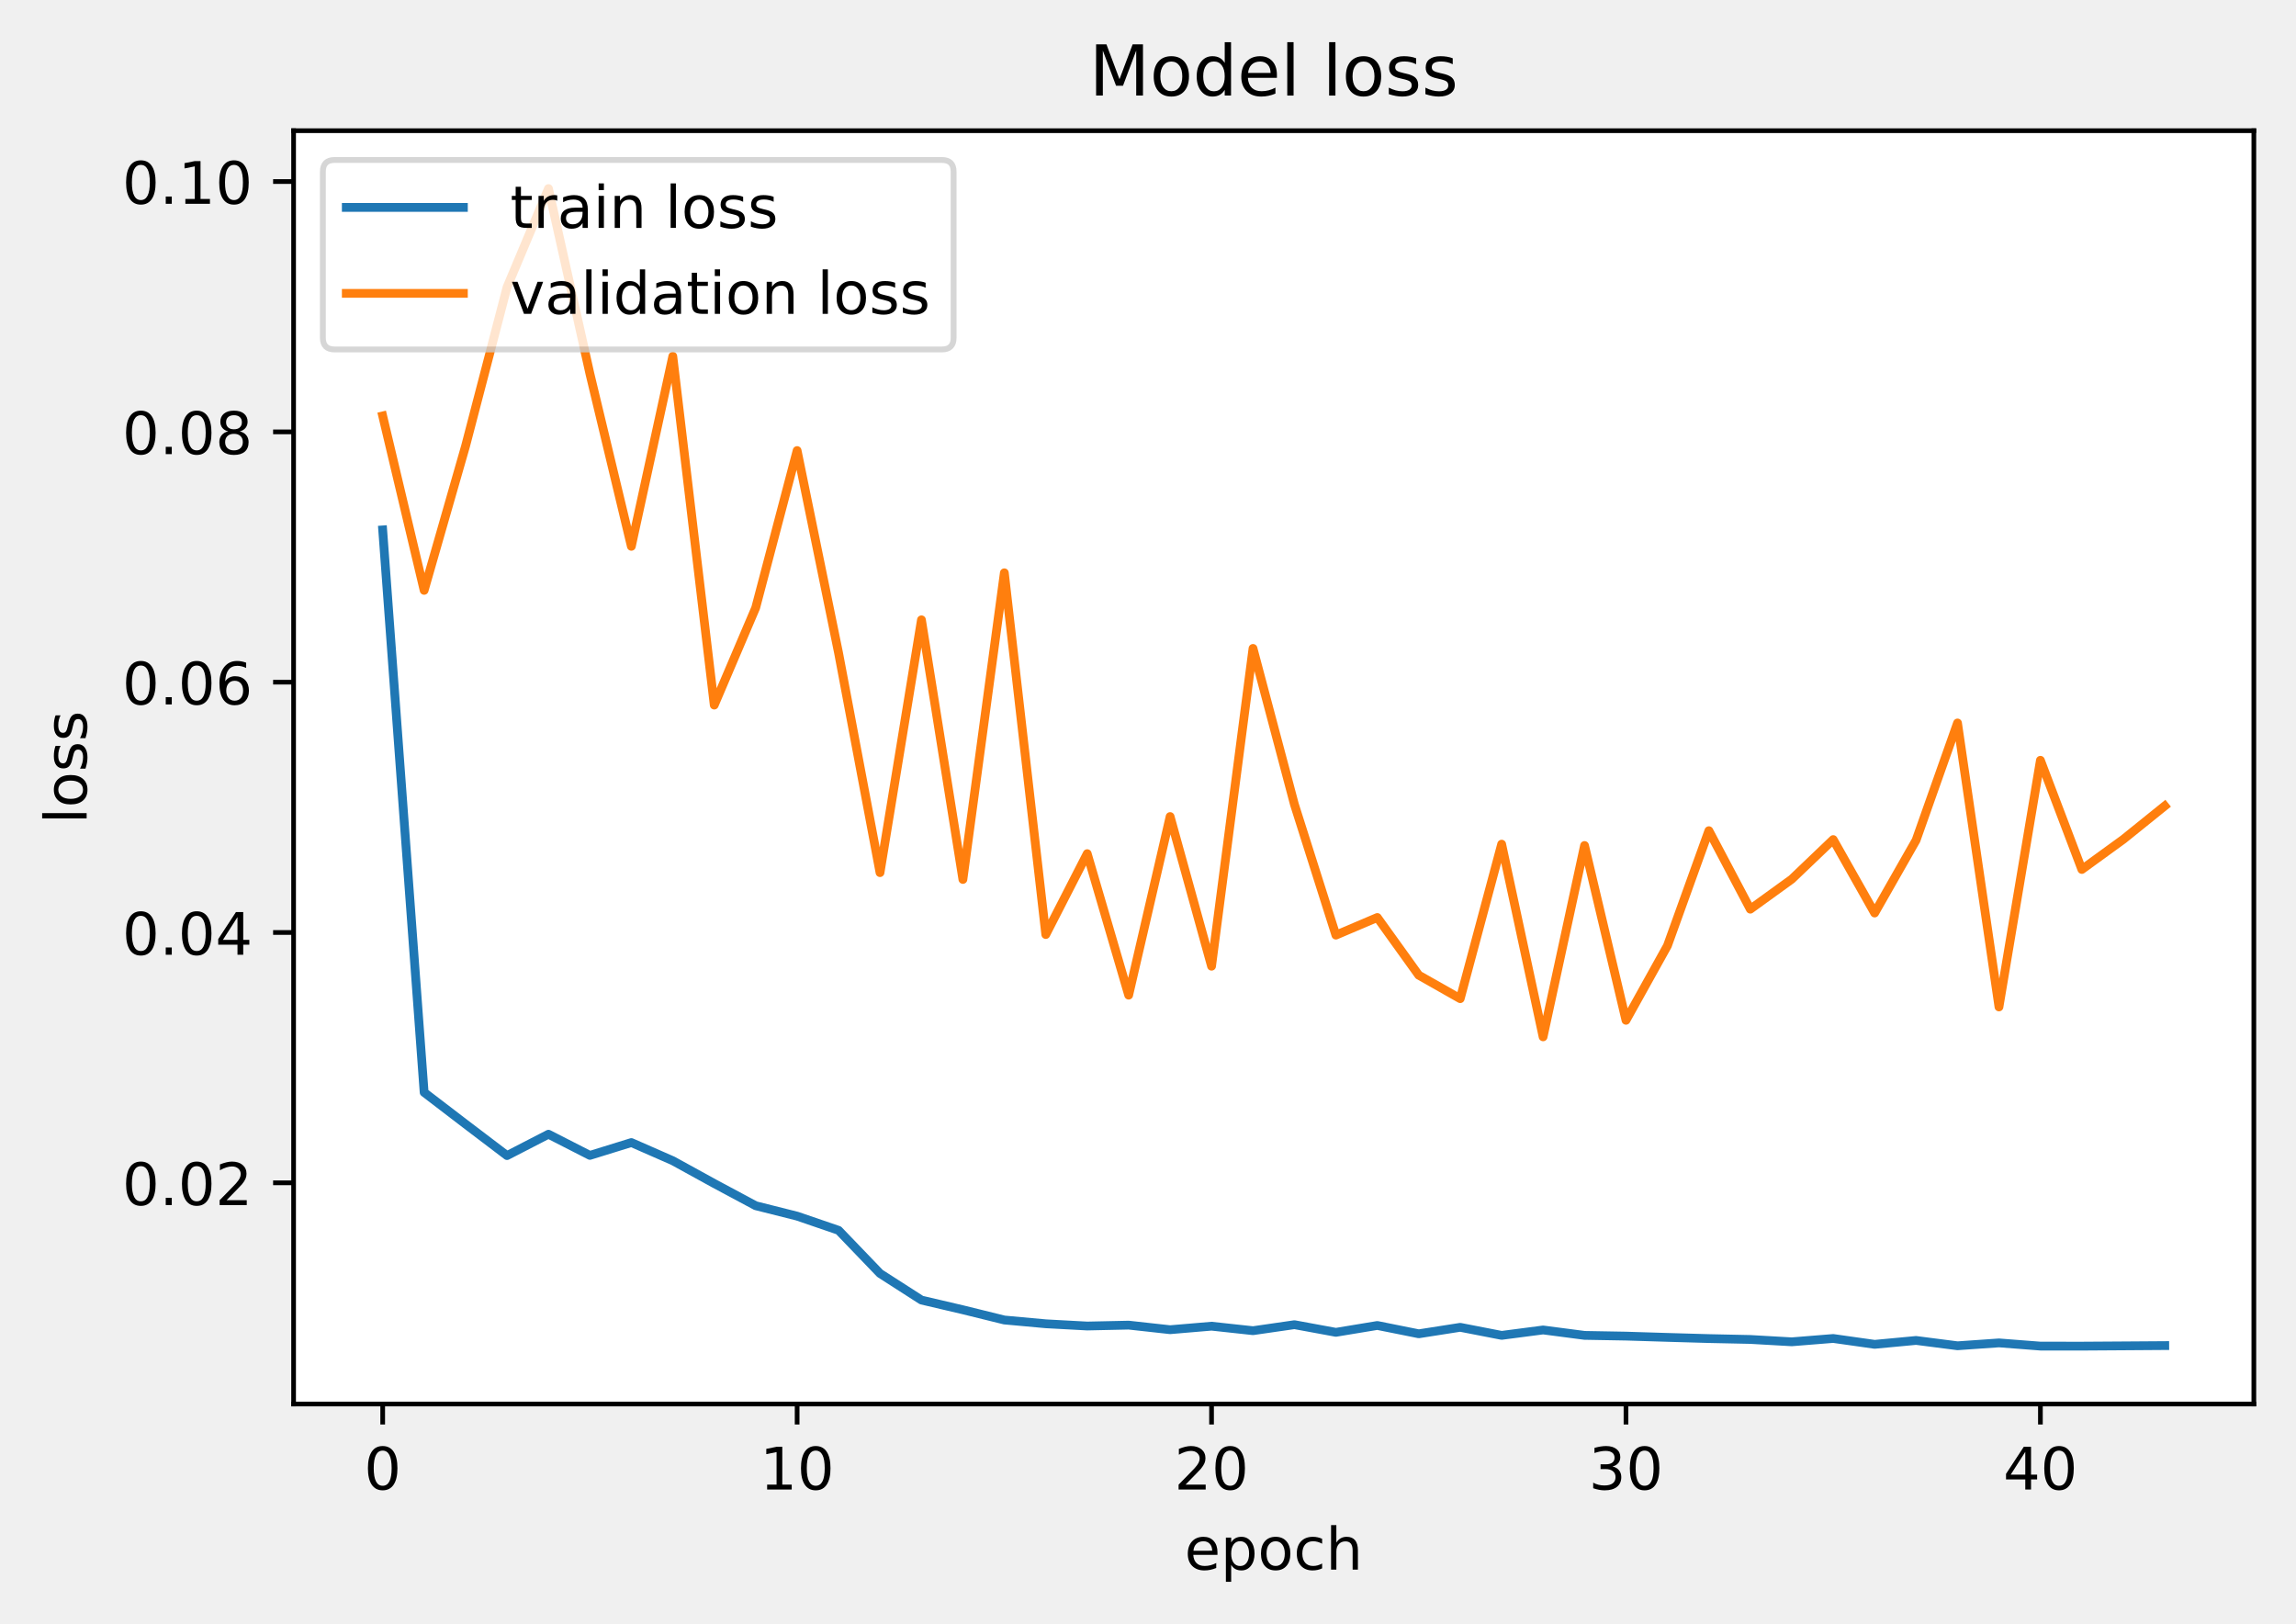
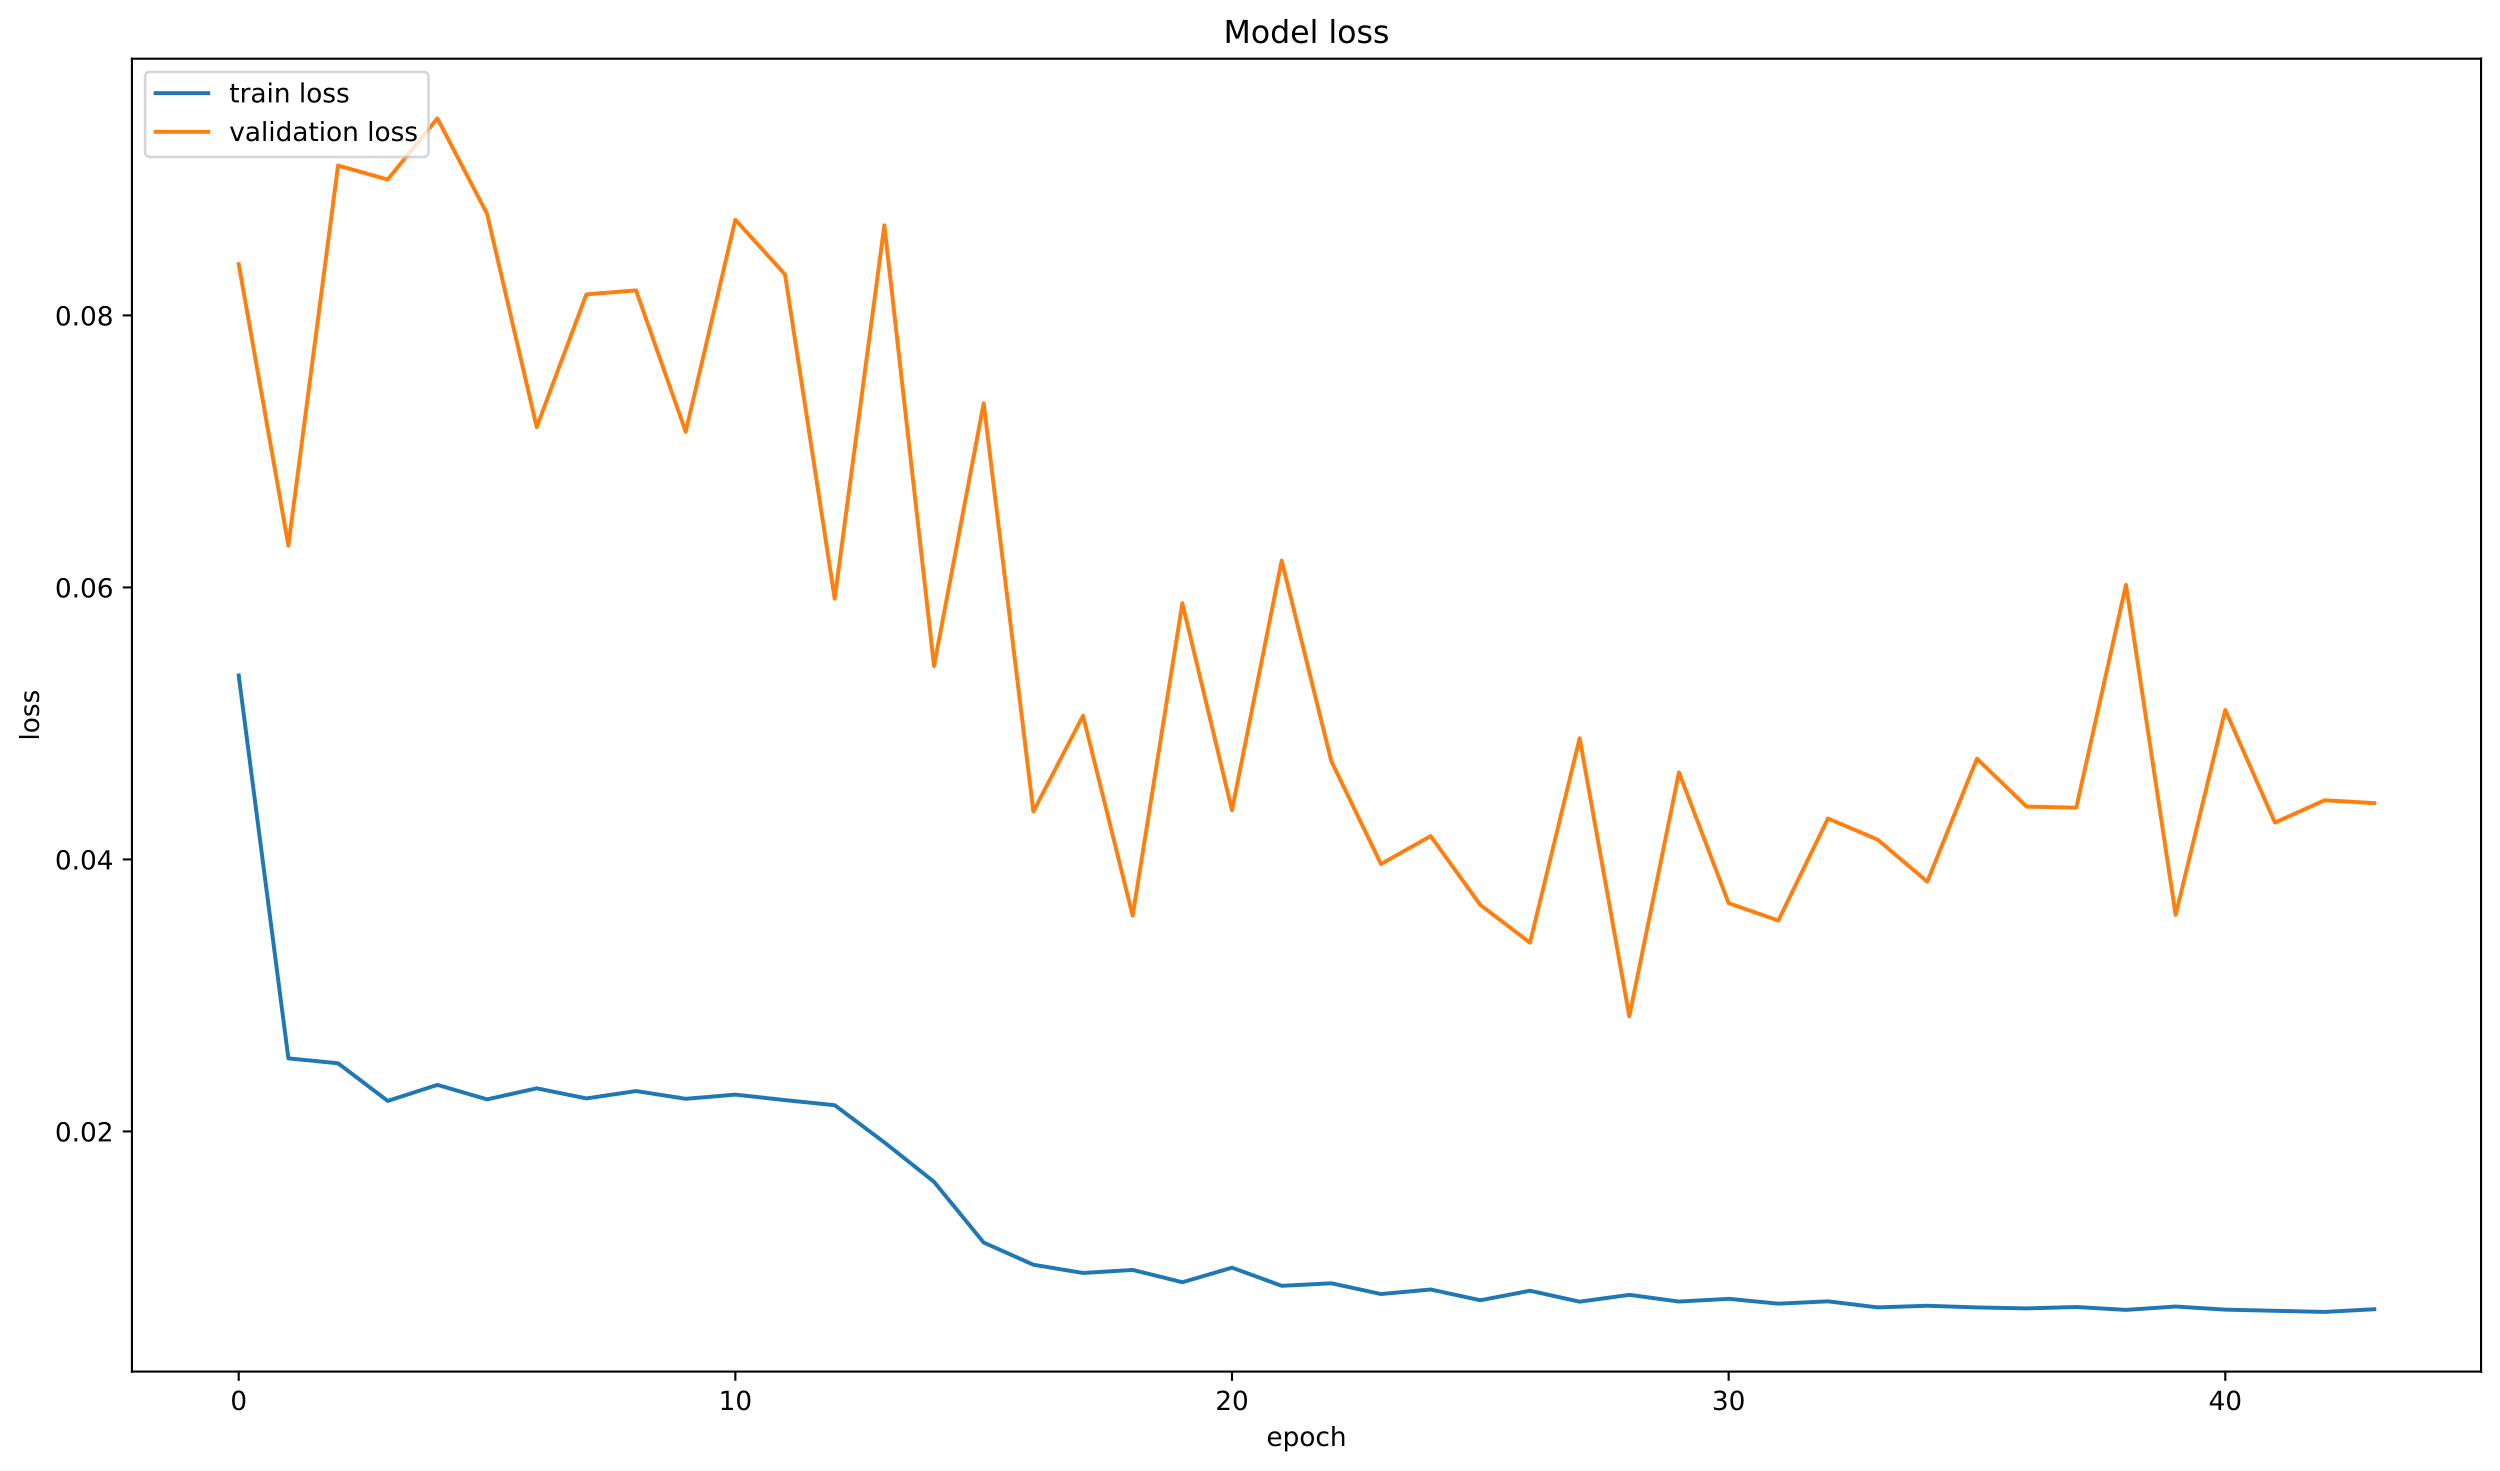
- <svg xmlns="http://www.w3.org/2000/svg" xmlns:xlink="http://www.w3.org/1999/xlink" width="392.144pt" height="277.314pt" viewBox="0 0 392.144 277.314" version="1.1">
+ <svg xmlns="http://www.w3.org/2000/svg" xmlns:xlink="http://www.w3.org/1999/xlink" width="950.144pt" height="558.834pt" viewBox="0 0 950.144 558.834" version="1.1">
  <defs>
    <style type="text/css">*{stroke-linejoin: round; stroke-linecap: butt}</style>
  </defs>
  <g id="figure_1">
    <g id="patch_1">
-       <path d="M 0 277.314  L 392.144 277.314  L 392.144 0  L 0 0  L 0 277.314  z " style="fill: none" />
+       <path d="M 0 558.834  L 950.144 558.834  L 950.144 0  L 0 0  z " style="fill: #ffffff" />
    </g>
    <g id="axes_1">
      <g id="patch_2">
-         <path d="M 50.144 239.758  L 384.944 239.758  L 384.944 22.318  L 50.144 22.318  z " style="fill: #ffffff" />
+         <path d="M 50.144 521.278  L 942.944 521.278  L 942.944 22.318  L 50.144 22.318  z " style="fill: #ffffff" />
      </g>
      <g id="matplotlib.axis_1">
        <g id="xtick_1">
          <g id="line2d_1">
            <defs>
-               <path id="m02b77aea9f" d="M 0 0  L 0 3.5  " style="stroke: #000000; stroke-width: 0.8" />
-             </defs>
-             <g>
-               <use xlink:href="#m02b77aea9f" x="65.362" y="239.758" style="stroke: #000000; stroke-width: 0.8" />
+               <path id="mdfcc57388a" d="M 0 0  L 0 3.5  " style="stroke: #000000; stroke-width: 0.8" />
+             </defs>
+             <g>
+               <use xlink:href="#mdfcc57388a" x="90.726" y="521.278" style="stroke: #000000; stroke-width: 0.8" />
            </g>
          </g>
          <g id="text_1">
-             <g transform="translate(62.18068 254.3566) scale(0.1 -0.1)">
+             <g transform="translate(87.54432 535.8766) scale(0.1 -0.1)">
              <defs>
                <path id="DejaVuSans-30" d="M 2034 4250  Q 1547 4250 1301 3770  Q 1056 3291 1056 2328  Q 1056 1369 1301 889  Q 1547 409 2034 409  Q 2525 409 2770 889  Q 3016 1369 3016 2328  Q 3016 3291 2770 3770  Q 2525 4250 2034 4250  z M 2034 4750  Q 2819 4750 3233 4129  Q 3647 3509 3647 2328  Q 3647 1150 3233 529  Q 2819 -91 2034 -91  Q 1250 -91 836 529  Q 422 1150 422 2328  Q 422 3509 836 4129  Q 1250 4750 2034 4750  z " transform="scale(0.015625)" />
              </defs>
              <use xlink:href="#DejaVuSans-30" />
            </g>
          </g>
        </g>
        <g id="xtick_2">
          <g id="line2d_2">
            <g>
-               <use xlink:href="#m02b77aea9f" x="136.144" y="239.758" style="stroke: #000000; stroke-width: 0.8" />
+               <use xlink:href="#mdfcc57388a" x="279.478" y="521.278" style="stroke: #000000; stroke-width: 0.8" />
            </g>
          </g>
          <g id="text_2">
-             <g transform="translate(129.7817 254.3566) scale(0.1 -0.1)">
+             <g transform="translate(273.1157 535.8766) scale(0.1 -0.1)">
              <defs>
                <path id="DejaVuSans-31" d="M 794 531  L 1825 531  L 1825 4091  L 703 3866  L 703 4441  L 1819 4666  L 2450 4666  L 2450 531  L 3481 531  L 3481 0  L 794 0  L 794 531  z " transform="scale(0.015625)" />
              </defs>
              <use xlink:href="#DejaVuSans-31" />
              <use xlink:href="#DejaVuSans-30" x="63.623" />
            </g>
          </g>
        </g>
        <g id="xtick_3">
          <g id="line2d_3">
            <g>
-               <use xlink:href="#m02b77aea9f" x="206.926" y="239.758" style="stroke: #000000; stroke-width: 0.8" />
+               <use xlink:href="#mdfcc57388a" x="468.231" y="521.278" style="stroke: #000000; stroke-width: 0.8" />
            </g>
          </g>
          <g id="text_3">
-             <g transform="translate(200.5639 254.3566) scale(0.1 -0.1)">
+             <g transform="translate(461.8684 535.8766) scale(0.1 -0.1)">
              <defs>
                <path id="DejaVuSans-32" d="M 1228 531  L 3431 531  L 3431 0  L 469 0  L 469 531  Q 828 903 1448 1529  Q 2069 2156 2228 2338  Q 2531 2678 2651 2914  Q 2772 3150 2772 3378  Q 2772 3750 2511 3984  Q 2250 4219 1831 4219  Q 1534 4219 1204 4116  Q 875 4013 500 3803  L 500 4441  Q 881 4594 1212 4672  Q 1544 4750 1819 4750  Q 2544 4750 2975 4387  Q 3406 4025 3406 3419  Q 3406 3131 3298 2873  Q 3191 2616 2906 2266  Q 2828 2175 2409 1742  Q 1991 1309 1228 531  z " transform="scale(0.015625)" />
              </defs>
              <use xlink:href="#DejaVuSans-32" />
              <use xlink:href="#DejaVuSans-30" x="63.623" />
            </g>
          </g>
        </g>
        <g id="xtick_4">
          <g id="line2d_4">
            <g>
-               <use xlink:href="#m02b77aea9f" x="277.709" y="239.758" style="stroke: #000000; stroke-width: 0.8" />
+               <use xlink:href="#mdfcc57388a" x="656.983" y="521.278" style="stroke: #000000; stroke-width: 0.8" />
            </g>
          </g>
          <g id="text_4">
-             <g transform="translate(271.3462 254.3566) scale(0.1 -0.1)">
+             <g transform="translate(650.621 535.8766) scale(0.1 -0.1)">
              <defs>
                <path id="DejaVuSans-33" d="M 2597 2516  Q 3050 2419 3304 2112  Q 3559 1806 3559 1356  Q 3559 666 3084 287  Q 2609 -91 1734 -91  Q 1441 -91 1130 -33  Q 819 25 488 141  L 488 750  Q 750 597 1062 519  Q 1375 441 1716 441  Q 2309 441 2620 675  Q 2931 909 2931 1356  Q 2931 1769 2642 2001  Q 2353 2234 1838 2234  L 1294 2234  L 1294 2753  L 1863 2753  Q 2328 2753 2575 2939  Q 2822 3125 2822 3475  Q 2822 3834 2567 4026  Q 2313 4219 1838 4219  Q 1578 4219 1281 4162  Q 984 4106 628 3988  L 628 4550  Q 988 4650 1302 4700  Q 1616 4750 1894 4750  Q 2613 4750 3031 4423  Q 3450 4097 3450 3541  Q 3450 3153 3228 2886  Q 3006 2619 2597 2516  z " transform="scale(0.015625)" />
              </defs>
              <use xlink:href="#DejaVuSans-33" />
              <use xlink:href="#DejaVuSans-30" x="63.623" />
            </g>
          </g>
        </g>
        <g id="xtick_5">
          <g id="line2d_5">
            <g>
-               <use xlink:href="#m02b77aea9f" x="348.491" y="239.758" style="stroke: #000000; stroke-width: 0.8" />
+               <use xlink:href="#mdfcc57388a" x="845.736" y="521.278" style="stroke: #000000; stroke-width: 0.8" />
            </g>
          </g>
          <g id="text_5">
-             <g transform="translate(342.1284 254.3566) scale(0.1 -0.1)">
+             <g transform="translate(839.3736 535.8766) scale(0.1 -0.1)">
              <defs>
                <path id="DejaVuSans-34" d="M 2419 4116  L 825 1625  L 2419 1625  L 2419 4116  z M 2253 4666  L 3047 4666  L 3047 1625  L 3713 1625  L 3713 1100  L 3047 1100  L 3047 0  L 2419 0  L 2419 1100  L 313 1100  L 313 1709  L 2253 4666  z " transform="scale(0.015625)" />
              </defs>
              <use xlink:href="#DejaVuSans-34" />
              <use xlink:href="#DejaVuSans-30" x="63.623" />
            </g>
          </g>
        </g>
        <g id="text_6">
-           <g transform="translate(202.3156 268.0347) scale(0.1 -0.1)">
+           <g transform="translate(481.3156 549.5547) scale(0.1 -0.1)">
            <defs>
              <path id="DejaVuSans-65" d="M 3597 1894  L 3597 1613  L 953 1613  Q 991 1019 1311 708  Q 1631 397 2203 397  Q 2534 397 2845 478  Q 3156 559 3463 722  L 3463 178  Q 3153 47 2828 -22  Q 2503 -91 2169 -91  Q 1331 -91 842 396  Q 353 884 353 1716  Q 353 2575 817 3079  Q 1281 3584 2069 3584  Q 2775 3584 3186 3129  Q 3597 2675 3597 1894  z M 3022 2063  Q 3016 2534 2758 2815  Q 2500 3097 2075 3097  Q 1594 3097 1305 2825  Q 1016 2553 972 2059  L 3022 2063  z " transform="scale(0.015625)" />
              <path id="DejaVuSans-70" d="M 1159 525  L 1159 -1331  L 581 -1331  L 581 3500  L 1159 3500  L 1159 2969  Q 1341 3281 1617 3432  Q 1894 3584 2278 3584  Q 2916 3584 3314 3078  Q 3713 2572 3713 1747  Q 3713 922 3314 415  Q 2916 -91 2278 -91  Q 1894 -91 1617 61  Q 1341 213 1159 525  z M 3116 1747  Q 3116 2381 2855 2742  Q 2594 3103 2138 3103  Q 1681 3103 1420 2742  Q 1159 2381 1159 1747  Q 1159 1113 1420 752  Q 1681 391 2138 391  Q 2594 391 2855 752  Q 3116 1113 3116 1747  z " transform="scale(0.015625)" />
              <path id="DejaVuSans-6f" d="M 1959 3097  Q 1497 3097 1228 2736  Q 959 2375 959 1747  Q 959 1119 1226 758  Q 1494 397 1959 397  Q 2419 397 2687 759  Q 2956 1122 2956 1747  Q 2956 2369 2687 2733  Q 2419 3097 1959 3097  z M 1959 3584  Q 2709 3584 3137 3096  Q 3566 2609 3566 1747  Q 3566 888 3137 398  Q 2709 -91 1959 -91  Q 1206 -91 779 398  Q 353 888 353 1747  Q 353 2609 779 3096  Q 1206 3584 1959 3584  z " transform="scale(0.015625)" />
              <path id="DejaVuSans-63" d="M 3122 3366  L 3122 2828  Q 2878 2963 2633 3030  Q 2388 3097 2138 3097  Q 1578 3097 1268 2742  Q 959 2388 959 1747  Q 959 1106 1268 751  Q 1578 397 2138 397  Q 2388 397 2633 464  Q 2878 531 3122 666  L 3122 134  Q 2881 22 2623 -34  Q 2366 -91 2075 -91  Q 1284 -91 818 406  Q 353 903 353 1747  Q 353 2603 823 3093  Q 1294 3584 2113 3584  Q 2378 3584 2631 3529  Q 2884 3475 3122 3366  z " transform="scale(0.015625)" />
              <path id="DejaVuSans-68" d="M 3513 2113  L 3513 0  L 2938 0  L 2938 2094  Q 2938 2591 2744 2837  Q 2550 3084 2163 3084  Q 1697 3084 1428 2787  Q 1159 2491 1159 1978  L 1159 0  L 581 0  L 581 4863  L 1159 4863  L 1159 2956  Q 1366 3272 1645 3428  Q 1925 3584 2291 3584  Q 2894 3584 3203 3211  Q 3513 2838 3513 2113  z " transform="scale(0.015625)" />
            </defs>
            <use xlink:href="#DejaVuSans-65" />
            <use xlink:href="#DejaVuSans-70" x="61.523" />
            <use xlink:href="#DejaVuSans-6f" x="125" />
            <use xlink:href="#DejaVuSans-63" x="186.182" />
            <use xlink:href="#DejaVuSans-68" x="241.162" />
          </g>
        </g>
      </g>
      <g id="matplotlib.axis_2">
        <g id="ytick_1">
          <g id="line2d_6">
            <defs>
-               <path id="mbd69d7b8b7" d="M 0 0  L -3.5 0  " style="stroke: #000000; stroke-width: 0.8" />
-             </defs>
-             <g>
-               <use xlink:href="#mbd69d7b8b7" x="50.144" y="201.984" style="stroke: #000000; stroke-width: 0.8" />
+               <path id="md2f25fa002" d="M 0 0  L -3.5 0  " style="stroke: #000000; stroke-width: 0.8" />
+             </defs>
+             <g>
+               <use xlink:href="#md2f25fa002" x="50.144" y="430.006" style="stroke: #000000; stroke-width: 0.8" />
            </g>
          </g>
          <g id="text_7">
-             <g transform="translate(20.87813 205.7829) scale(0.1 -0.1)">
+             <g transform="translate(20.87813 433.8048) scale(0.1 -0.1)">
              <defs>
                <path id="DejaVuSans-2e" d="M 684 794  L 1344 794  L 1344 0  L 684 0  L 684 794  z " transform="scale(0.015625)" />
              </defs>
              <use xlink:href="#DejaVuSans-30" />
              <use xlink:href="#DejaVuSans-2e" x="63.623" />
              <use xlink:href="#DejaVuSans-30" x="95.41" />
              <use xlink:href="#DejaVuSans-32" x="159.033" />
            </g>
          </g>
        </g>
        <g id="ytick_2">
          <g id="line2d_7">
            <g>
-               <use xlink:href="#mbd69d7b8b7" x="50.144" y="159.238" style="stroke: #000000; stroke-width: 0.8" />
+               <use xlink:href="#md2f25fa002" x="50.144" y="326.629" style="stroke: #000000; stroke-width: 0.8" />
            </g>
          </g>
          <g id="text_8">
-             <g transform="translate(20.87813 163.0375) scale(0.1 -0.1)">
+             <g transform="translate(20.87813 330.4281) scale(0.1 -0.1)">
              <use xlink:href="#DejaVuSans-30" />
              <use xlink:href="#DejaVuSans-2e" x="63.623" />
              <use xlink:href="#DejaVuSans-30" x="95.41" />
              <use xlink:href="#DejaVuSans-34" x="159.033" />
            </g>
          </g>
        </g>
        <g id="ytick_3">
          <g id="line2d_8">
            <g>
-               <use xlink:href="#mbd69d7b8b7" x="50.144" y="116.493" style="stroke: #000000; stroke-width: 0.8" />
+               <use xlink:href="#md2f25fa002" x="50.144" y="223.252" style="stroke: #000000; stroke-width: 0.8" />
            </g>
          </g>
          <g id="text_9">
-             <g transform="translate(20.87813 120.292) scale(0.1 -0.1)">
+             <g transform="translate(20.87813 227.0513) scale(0.1 -0.1)">
              <defs>
                <path id="DejaVuSans-36" d="M 2113 2584  Q 1688 2584 1439 2293  Q 1191 2003 1191 1497  Q 1191 994 1439 701  Q 1688 409 2113 409  Q 2538 409 2786 701  Q 3034 994 3034 1497  Q 3034 2003 2786 2293  Q 2538 2584 2113 2584  z M 3366 4563  L 3366 3988  Q 3128 4100 2886 4159  Q 2644 4219 2406 4219  Q 1781 4219 1451 3797  Q 1122 3375 1075 2522  Q 1259 2794 1537 2939  Q 1816 3084 2150 3084  Q 2853 3084 3261 2657  Q 3669 2231 3669 1497  Q 3669 778 3244 343  Q 2819 -91 2113 -91  Q 1303 -91 875 529  Q 447 1150 447 2328  Q 447 3434 972 4092  Q 1497 4750 2381 4750  Q 2619 4750 2861 4703  Q 3103 4656 3366 4563  z " transform="scale(0.015625)" />
              </defs>
              <use xlink:href="#DejaVuSans-30" />
              <use xlink:href="#DejaVuSans-2e" x="63.623" />
              <use xlink:href="#DejaVuSans-30" x="95.41" />
              <use xlink:href="#DejaVuSans-36" x="159.033" />
            </g>
          </g>
        </g>
        <g id="ytick_4">
          <g id="line2d_9">
            <g>
-               <use xlink:href="#mbd69d7b8b7" x="50.144" y="73.747" style="stroke: #000000; stroke-width: 0.8" />
+               <use xlink:href="#md2f25fa002" x="50.144" y="119.875" style="stroke: #000000; stroke-width: 0.8" />
            </g>
          </g>
          <g id="text_10">
-             <g transform="translate(20.87813 77.54657) scale(0.1 -0.1)">
+             <g transform="translate(20.87813 123.6745) scale(0.1 -0.1)">
              <defs>
                <path id="DejaVuSans-38" d="M 2034 2216  Q 1584 2216 1326 1975  Q 1069 1734 1069 1313  Q 1069 891 1326 650  Q 1584 409 2034 409  Q 2484 409 2743 651  Q 3003 894 3003 1313  Q 3003 1734 2745 1975  Q 2488 2216 2034 2216  z M 1403 2484  Q 997 2584 770 2862  Q 544 3141 544 3541  Q 544 4100 942 4425  Q 1341 4750 2034 4750  Q 2731 4750 3128 4425  Q 3525 4100 3525 3541  Q 3525 3141 3298 2862  Q 3072 2584 2669 2484  Q 3125 2378 3379 2068  Q 3634 1759 3634 1313  Q 3634 634 3220 271  Q 2806 -91 2034 -91  Q 1263 -91 848 271  Q 434 634 434 1313  Q 434 1759 690 2068  Q 947 2378 1403 2484  z M 1172 3481  Q 1172 3119 1398 2916  Q 1625 2713 2034 2713  Q 2441 2713 2670 2916  Q 2900 3119 2900 3481  Q 2900 3844 2670 4047  Q 2441 4250 2034 4250  Q 1625 4250 1398 4047  Q 1172 3844 1172 3481  z " transform="scale(0.015625)" />
              </defs>
              <use xlink:href="#DejaVuSans-30" />
              <use xlink:href="#DejaVuSans-2e" x="63.623" />
              <use xlink:href="#DejaVuSans-30" x="95.41" />
              <use xlink:href="#DejaVuSans-38" x="159.033" />
            </g>
          </g>
        </g>
-         <g id="ytick_5">
-           <g id="line2d_10">
-             <g>
-               <use xlink:href="#mbd69d7b8b7" x="50.144" y="31.002" style="stroke: #000000; stroke-width: 0.8" />
-             </g>
-           </g>
-           <g id="text_11">
-             <g transform="translate(20.87813 34.80113) scale(0.1 -0.1)">
-               <use xlink:href="#DejaVuSans-30" />
-               <use xlink:href="#DejaVuSans-2e" x="63.623" />
-               <use xlink:href="#DejaVuSans-31" x="95.41" />
-               <use xlink:href="#DejaVuSans-30" x="159.033" />
-             </g>
-           </g>
-         </g>
-         <g id="text_12">
-           <g transform="translate(14.79844 140.6959) rotate(-90) scale(0.1 -0.1)">
+         <g id="text_11">
+           <g transform="translate(14.79844 281.4559) rotate(-90) scale(0.1 -0.1)">
            <defs>
              <path id="DejaVuSans-6c" d="M 603 4863  L 1178 4863  L 1178 0  L 603 0  L 603 4863  z " transform="scale(0.015625)" />
              <path id="DejaVuSans-73" d="M 2834 3397  L 2834 2853  Q 2591 2978 2328 3040  Q 2066 3103 1784 3103  Q 1356 3103 1142 2972  Q 928 2841 928 2578  Q 928 2378 1081 2264  Q 1234 2150 1697 2047  L 1894 2003  Q 2506 1872 2764 1633  Q 3022 1394 3022 966  Q 3022 478 2636 193  Q 2250 -91 1575 -91  Q 1294 -91 989 -36  Q 684 19 347 128  L 347 722  Q 666 556 975 473  Q 1284 391 1588 391  Q 1994 391 2212 530  Q 2431 669 2431 922  Q 2431 1156 2273 1281  Q 2116 1406 1581 1522  L 1381 1569  Q 847 1681 609 1914  Q 372 2147 372 2553  Q 372 3047 722 3315  Q 1072 3584 1716 3584  Q 2034 3584 2315 3537  Q 2597 3491 2834 3397  z " transform="scale(0.015625)" />
            </defs>
            <use xlink:href="#DejaVuSans-6c" />
            <use xlink:href="#DejaVuSans-6f" x="27.783" />
            <use xlink:href="#DejaVuSans-73" x="88.965" />
            <use xlink:href="#DejaVuSans-73" x="141.064" />
          </g>
        </g>
      </g>
+       <g id="line2d_10">
+         <path d="M 90.726 256.736  L 109.601 402.242  L 128.476 404.108  L 147.351 418.414  L 166.227 412.318  L 185.102 417.82  L 203.977 413.63  L 222.852 417.464  L 241.728 414.663  L 260.603 417.608  L 279.478 416.023  L 298.353 418.107  L 317.229 420.041  L 336.104 434.173  L 354.979 449.15  L 373.855 472.245  L 392.73 480.671  L 411.605 483.807  L 430.48 482.641  L 449.356 487.326  L 468.231 481.792  L 487.106 488.68  L 505.981 487.719  L 524.857 491.805  L 543.732 490.08  L 562.607 494.178  L 581.482 490.556  L 600.358 494.71  L 619.233 492.115  L 638.108 494.664  L 656.983 493.626  L 675.859 495.466  L 694.734 494.582  L 713.609 496.885  L 732.485 496.262  L 751.36 496.906  L 770.235 497.266  L 789.11 496.737  L 807.986 497.833  L 826.861 496.557  L 845.736 497.734  L 864.611 498.175  L 883.487 498.598  L 902.362 497.58  " clip-path="url(#p3d21ab04e2)" style="fill: none; stroke: #1f77b4; stroke-width: 1.5; stroke-linecap: square" />
+       </g>
      <g id="line2d_11">
-         <path d="M 65.362 90.492  L 72.44 186.543  L 79.518 191.96  L 86.597 197.334  L 93.675 193.686  L 100.753 197.301  L 107.831 195.11  L 114.91 198.214  L 121.988 202.106  L 129.066 205.896  L 136.144 207.676  L 143.222 210.099  L 150.301 217.464  L 157.379 222.008  L 164.457 223.666  L 171.535 225.412  L 178.614 226.057  L 185.692 226.439  L 192.77 226.287  L 199.848 227.068  L 206.926 226.468  L 214.005 227.236  L 221.083 226.212  L 228.161 227.517  L 235.239 226.346  L 242.318 227.767  L 249.396 226.66  L 256.474 228.036  L 263.552 227.113  L 270.63 228.037  L 277.709 228.162  L 284.787 228.381  L 291.865 228.584  L 298.943 228.734  L 306.022 229.136  L 313.1 228.566  L 320.178 229.567  L 327.256 228.902  L 334.334 229.813  L 341.413 229.321  L 348.491 229.868  L 355.569 229.874  L 362.647 229.828  L 369.726 229.779  " clip-path="url(#pc2129f1b59)" style="fill: none; stroke: #1f77b4; stroke-width: 1.5; stroke-linecap: square" />
-       </g>
-       <g id="line2d_12">
-         <path d="M 65.362 71.025  L 72.44 100.815  L 79.518 76.161  L 86.597 49.049  L 93.675 32.202  L 100.753 63.826  L 107.831 93.294  L 114.91 60.838  L 121.988 120.403  L 129.066 103.79  L 136.144 76.942  L 143.222 111.498  L 150.301 149.016  L 157.379 105.847  L 164.457 150.18  L 171.535 97.815  L 178.614 159.586  L 185.692 145.775  L 192.77 169.938  L 199.848 139.439  L 206.926 164.996  L 214.005 110.727  L 221.083 137.376  L 228.161 159.686  L 235.239 156.677  L 242.318 166.53  L 249.396 170.539  L 256.474 144.152  L 263.552 177.057  L 270.63 144.383  L 277.709 174.232  L 284.787 161.5  L 291.865 141.854  L 298.943 155.256  L 306.022 150.136  L 313.1 143.371  L 320.178 155.911  L 327.256 143.481  L 334.334 123.461  L 341.413 171.951  L 348.491 129.831  L 355.569 148.474  L 362.647 143.336  L 369.726 137.631  " clip-path="url(#pc2129f1b59)" style="fill: none; stroke: #ff7f0e; stroke-width: 1.5; stroke-linecap: square" />
+         <path d="M 90.726 100.411  L 109.601 207.383  L 128.476 62.921  L 147.351 68.238  L 166.227 44.998  L 185.102 81.237  L 203.977 162.331  L 222.852 111.876  L 241.728 110.363  L 260.603 164.083  L 279.478 83.511  L 298.353 104.308  L 317.229 227.568  L 336.104 85.637  L 354.979 253.178  L 373.855 153.247  L 392.73 308.451  L 411.605 272.008  L 430.48 348.015  L 449.356 229.253  L 468.231 307.939  L 487.106 213.066  L 505.981 289.312  L 524.857 328.366  L 543.732 317.762  L 562.607 343.914  L 581.482 358.284  L 600.358 280.577  L 619.233 386.275  L 638.108 293.567  L 656.983 343.281  L 675.859 349.858  L 694.734 311.076  L 713.609 319.106  L 732.485 335.09  L 751.36 288.354  L 770.235 306.566  L 789.11 306.963  L 807.986 222.259  L 826.861 347.756  L 845.736 269.846  L 864.611 312.613  L 883.487 304.154  L 902.362 305.231  " clip-path="url(#p3d21ab04e2)" style="fill: none; stroke: #ff7f0e; stroke-width: 1.5; stroke-linecap: square" />
      </g>
      <g id="patch_3">
-         <path d="M 50.144 239.758  L 50.144 22.318  " style="fill: none; stroke: #000000; stroke-width: 0.8; stroke-linejoin: miter; stroke-linecap: square" />
+         <path d="M 50.144 521.278  L 50.144 22.318  " style="fill: none; stroke: #000000; stroke-width: 0.8; stroke-linejoin: miter; stroke-linecap: square" />
      </g>
      <g id="patch_4">
-         <path d="M 384.944 239.758  L 384.944 22.318  " style="fill: none; stroke: #000000; stroke-width: 0.8; stroke-linejoin: miter; stroke-linecap: square" />
+         <path d="M 942.944 521.278  L 942.944 22.318  " style="fill: none; stroke: #000000; stroke-width: 0.8; stroke-linejoin: miter; stroke-linecap: square" />
      </g>
      <g id="patch_5">
-         <path d="M 50.144 239.758  L 384.944 239.758  " style="fill: none; stroke: #000000; stroke-width: 0.8; stroke-linejoin: miter; stroke-linecap: square" />
+         <path d="M 50.144 521.278  L 942.944 521.278  " style="fill: none; stroke: #000000; stroke-width: 0.8; stroke-linejoin: miter; stroke-linecap: square" />
      </g>
      <g id="patch_6">
-         <path d="M 50.144 22.318  L 384.944 22.318  " style="fill: none; stroke: #000000; stroke-width: 0.8; stroke-linejoin: miter; stroke-linecap: square" />
-       </g>
-       <g id="text_13">
-         <g transform="translate(186.0316 16.31812) scale(0.12 -0.12)">
+         <path d="M 50.144 22.318  L 942.944 22.318  " style="fill: none; stroke: #000000; stroke-width: 0.8; stroke-linejoin: miter; stroke-linecap: square" />
+       </g>
+       <g id="text_12">
+         <g transform="translate(465.0316 16.31812) scale(0.12 -0.12)">
          <defs>
            <path id="DejaVuSans-4d" d="M 628 4666  L 1569 4666  L 2759 1491  L 3956 4666  L 4897 4666  L 4897 0  L 4281 0  L 4281 4097  L 3078 897  L 2444 897  L 1241 4097  L 1241 0  L 628 0  L 628 4666  z " transform="scale(0.015625)" />
            <path id="DejaVuSans-64" d="M 2906 2969  L 2906 4863  L 3481 4863  L 3481 0  L 2906 0  L 2906 525  Q 2725 213 2448 61  Q 2172 -91 1784 -91  Q 1150 -91 751 415  Q 353 922 353 1747  Q 353 2572 751 3078  Q 1150 3584 1784 3584  Q 2172 3584 2448 3432  Q 2725 3281 2906 2969  z M 947 1747  Q 947 1113 1208 752  Q 1469 391 1925 391  Q 2381 391 2643 752  Q 2906 1113 2906 1747  Q 2906 2381 2643 2742  Q 2381 3103 1925 3103  Q 1469 3103 1208 2742  Q 947 2381 947 1747  z " transform="scale(0.015625)" />
            <path id="DejaVuSans-20" transform="scale(0.015625)" />
          </defs>
          <use xlink:href="#DejaVuSans-4d" />
          <use xlink:href="#DejaVuSans-6f" x="86.279" />
          <use xlink:href="#DejaVuSans-64" x="147.461" />
          <use xlink:href="#DejaVuSans-65" x="210.938" />
          <use xlink:href="#DejaVuSans-6c" x="272.461" />
          <use xlink:href="#DejaVuSans-20" x="300.244" />
          <use xlink:href="#DejaVuSans-6c" x="332.031" />
          <use xlink:href="#DejaVuSans-6f" x="359.814" />
          <use xlink:href="#DejaVuSans-73" x="420.996" />
          <use xlink:href="#DejaVuSans-73" x="473.096" />
        </g>
      </g>
      <g id="legend_1">
        <g id="patch_7">
          <path d="M 57.144 59.674  L 160.872 59.674  Q 162.872 59.674 162.872 57.674  L 162.872 29.318  Q 162.872 27.318 160.872 27.318  L 57.144 27.318  Q 55.144 27.318 55.144 29.318  L 55.144 57.674  Q 55.144 59.674 57.144 59.674  z " style="fill: #ffffff; opacity: 0.8; stroke: #cccccc; stroke-linejoin: miter" />
        </g>
-         <g id="line2d_13">
+         <g id="line2d_12">
          <path d="M 59.144 35.417  L 69.144 35.417  L 79.144 35.417  " style="fill: none; stroke: #1f77b4; stroke-width: 1.5; stroke-linecap: square" />
        </g>
-         <g id="text_14">
+         <g id="text_13">
          <g transform="translate(87.14375 38.91656) scale(0.1 -0.1)">
            <defs>
              <path id="DejaVuSans-74" d="M 1172 4494  L 1172 3500  L 2356 3500  L 2356 3053  L 1172 3053  L 1172 1153  Q 1172 725 1289 603  Q 1406 481 1766 481  L 2356 481  L 2356 0  L 1766 0  Q 1100 0 847 248  Q 594 497 594 1153  L 594 3053  L 172 3053  L 172 3500  L 594 3500  L 594 4494  L 1172 4494  z " transform="scale(0.015625)" />
              <path id="DejaVuSans-72" d="M 2631 2963  Q 2534 3019 2420 3045  Q 2306 3072 2169 3072  Q 1681 3072 1420 2755  Q 1159 2438 1159 1844  L 1159 0  L 581 0  L 581 3500  L 1159 3500  L 1159 2956  Q 1341 3275 1631 3429  Q 1922 3584 2338 3584  Q 2397 3584 2469 3576  Q 2541 3569 2628 3553  L 2631 2963  z " transform="scale(0.015625)" />
              <path id="DejaVuSans-61" d="M 2194 1759  Q 1497 1759 1228 1600  Q 959 1441 959 1056  Q 959 750 1161 570  Q 1363 391 1709 391  Q 2188 391 2477 730  Q 2766 1069 2766 1631  L 2766 1759  L 2194 1759  z M 3341 1997  L 3341 0  L 2766 0  L 2766 531  Q 2569 213 2275 61  Q 1981 -91 1556 -91  Q 1019 -91 701 211  Q 384 513 384 1019  Q 384 1609 779 1909  Q 1175 2209 1959 2209  L 2766 2209  L 2766 2266  Q 2766 2663 2505 2880  Q 2244 3097 1772 3097  Q 1472 3097 1187 3025  Q 903 2953 641 2809  L 641 3341  Q 956 3463 1253 3523  Q 1550 3584 1831 3584  Q 2591 3584 2966 3190  Q 3341 2797 3341 1997  z " transform="scale(0.015625)" />
              <path id="DejaVuSans-69" d="M 603 3500  L 1178 3500  L 1178 0  L 603 0  L 603 3500  z M 603 4863  L 1178 4863  L 1178 4134  L 603 4134  L 603 4863  z " transform="scale(0.015625)" />
              <path id="DejaVuSans-6e" d="M 3513 2113  L 3513 0  L 2938 0  L 2938 2094  Q 2938 2591 2744 2837  Q 2550 3084 2163 3084  Q 1697 3084 1428 2787  Q 1159 2491 1159 1978  L 1159 0  L 581 0  L 581 3500  L 1159 3500  L 1159 2956  Q 1366 3272 1645 3428  Q 1925 3584 2291 3584  Q 2894 3584 3203 3211  Q 3513 2838 3513 2113  z " transform="scale(0.015625)" />
            </defs>
            <use xlink:href="#DejaVuSans-74" />
            <use xlink:href="#DejaVuSans-72" x="39.209" />
            <use xlink:href="#DejaVuSans-61" x="80.322" />
            <use xlink:href="#DejaVuSans-69" x="141.602" />
            <use xlink:href="#DejaVuSans-6e" x="169.385" />
            <use xlink:href="#DejaVuSans-20" x="232.764" />
            <use xlink:href="#DejaVuSans-6c" x="264.551" />
            <use xlink:href="#DejaVuSans-6f" x="292.334" />
            <use xlink:href="#DejaVuSans-73" x="353.516" />
            <use xlink:href="#DejaVuSans-73" x="405.615" />
          </g>
        </g>
-         <g id="line2d_14">
+         <g id="line2d_13">
          <path d="M 59.144 50.095  L 69.144 50.095  L 79.144 50.095  " style="fill: none; stroke: #ff7f0e; stroke-width: 1.5; stroke-linecap: square" />
        </g>
-         <g id="text_15">
+         <g id="text_14">
          <g transform="translate(87.14375 53.59469) scale(0.1 -0.1)">
            <defs>
              <path id="DejaVuSans-76" d="M 191 3500  L 800 3500  L 1894 563  L 2988 3500  L 3597 3500  L 2284 0  L 1503 0  L 191 3500  z " transform="scale(0.015625)" />
            </defs>
            <use xlink:href="#DejaVuSans-76" />
            <use xlink:href="#DejaVuSans-61" x="59.18" />
            <use xlink:href="#DejaVuSans-6c" x="120.459" />
            <use xlink:href="#DejaVuSans-69" x="148.242" />
            <use xlink:href="#DejaVuSans-64" x="176.025" />
            <use xlink:href="#DejaVuSans-61" x="239.502" />
            <use xlink:href="#DejaVuSans-74" x="300.781" />
            <use xlink:href="#DejaVuSans-69" x="339.99" />
            <use xlink:href="#DejaVuSans-6f" x="367.773" />
            <use xlink:href="#DejaVuSans-6e" x="428.955" />
            <use xlink:href="#DejaVuSans-20" x="492.334" />
            <use xlink:href="#DejaVuSans-6c" x="524.121" />
            <use xlink:href="#DejaVuSans-6f" x="551.904" />
            <use xlink:href="#DejaVuSans-73" x="613.086" />
            <use xlink:href="#DejaVuSans-73" x="665.186" />
          </g>
        </g>
      </g>
    </g>
  </g>
  <defs>
-     <clipPath id="pc2129f1b59">
-       <rect x="50.144" y="22.318" width="334.8" height="217.44" />
+     <clipPath id="p3d21ab04e2">
+       <rect x="50.144" y="22.318" width="892.8" height="498.96" />
    </clipPath>
  </defs>
</svg>
